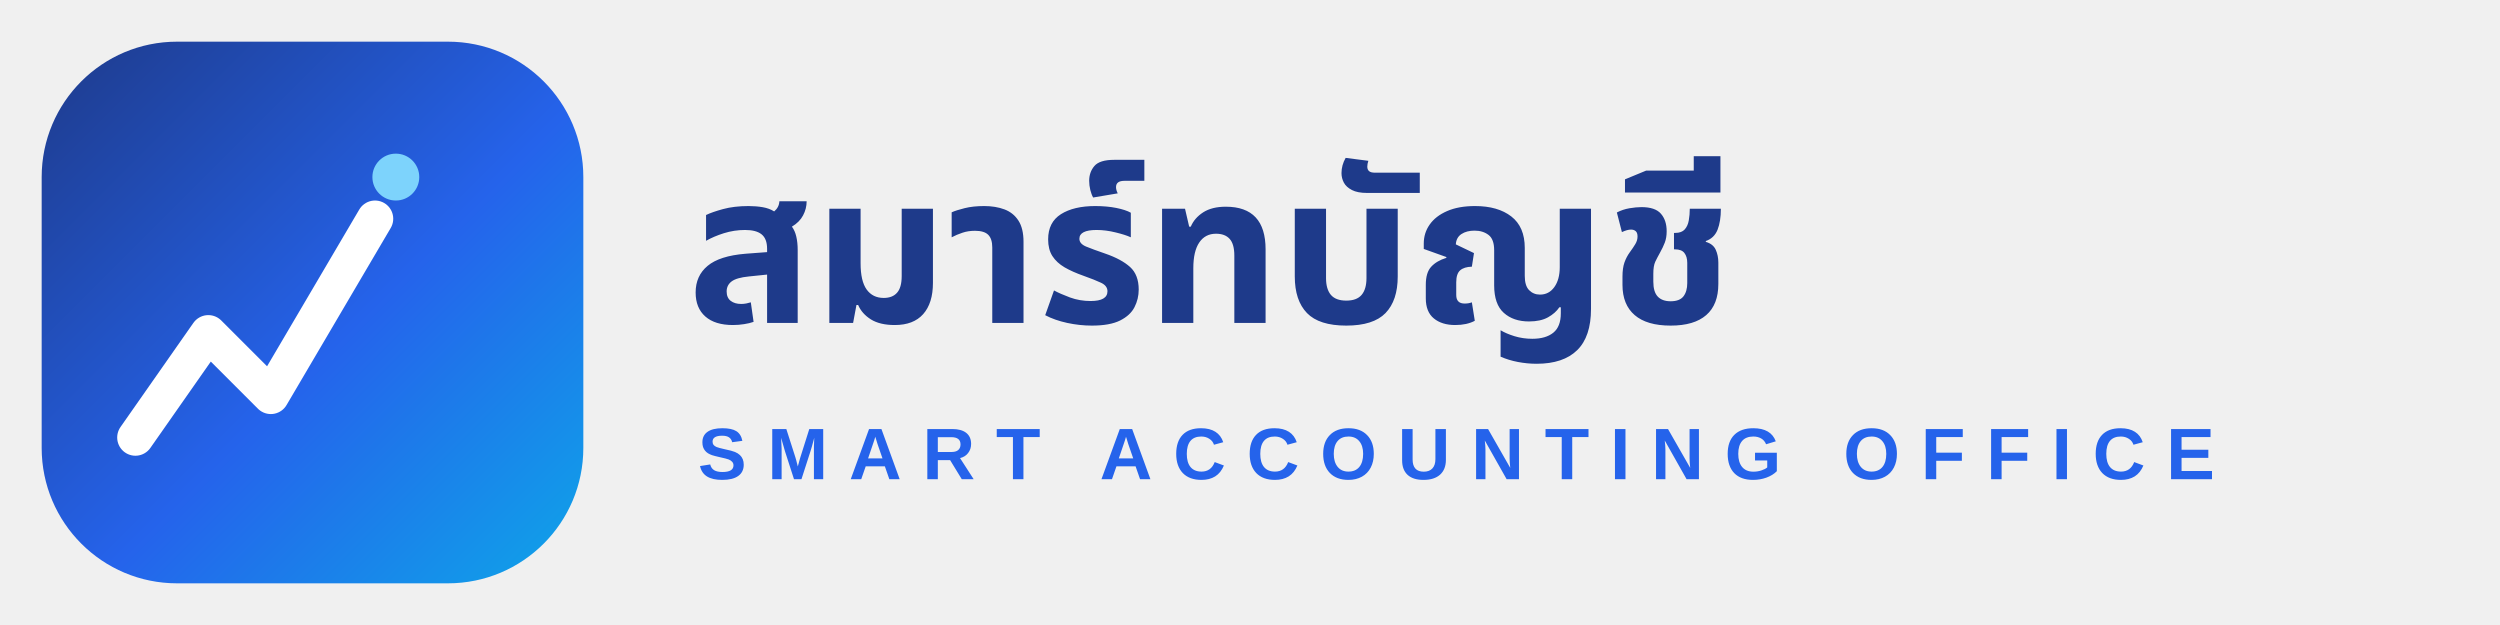
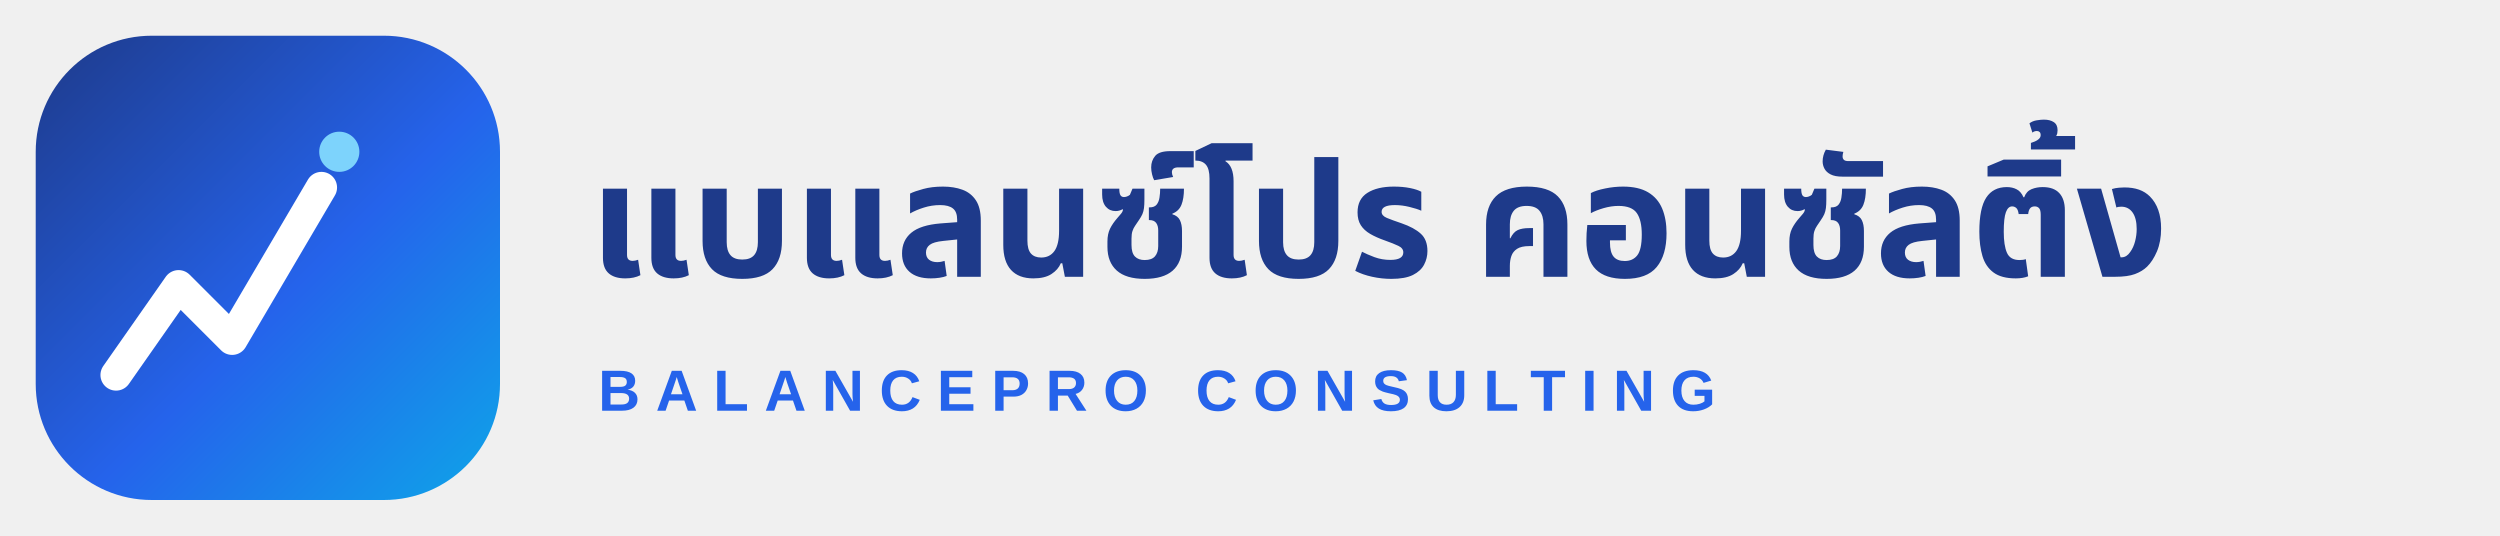
- <svg xmlns="http://www.w3.org/2000/svg" viewBox="0 0 480 120">
+ <svg xmlns="http://www.w3.org/2000/svg" viewBox="0 0 560 120">
  <defs>
    <linearGradient id="lg" x1="0" y1="0" x2="1" y2="1">
      <stop offset="0" stop-color="#1e3a8a" />
      <stop offset=".55" stop-color="#2563eb" />
      <stop offset="1" stop-color="#0ea5e9" />
    </linearGradient>
  </defs>
  <rect x="8" y="8" width="104" height="104" rx="26" fill="url(#lg)" />
  <path d="M26 84l14-20 12 12 20-34" stroke="#fff" stroke-width="7" fill="none" stroke-linecap="round" stroke-linejoin="round" />
  <circle cx="76" cy="34" r="4.5" fill="#7dd3fc" />
-   <text x="132" y="62" font-family="Prompt,'Noto Sans Thai',sans-serif" font-size="40" font-weight="800" fill="#1e3a8a">สมาร์ทบัญชี</text>
-   <text x="134" y="92" font-family="Arial,Helvetica,sans-serif" font-size="14" font-weight="700" letter-spacing="4" fill="#2563eb">SMART ACCOUNTING OFFICE</text>
+   <text x="132" y="62" font-family="Prompt,'Noto Sans Thai',sans-serif" font-size="36" font-weight="800" fill="#1e3a8a">แบแลนซ์โปร คอนซัลติ้ง</text>
+   <text x="134" y="92" font-family="Arial,Helvetica,sans-serif" font-size="13" font-weight="700" letter-spacing="3.5" fill="#2563eb">BALANCEPRO CONSULTING</text>
</svg>
